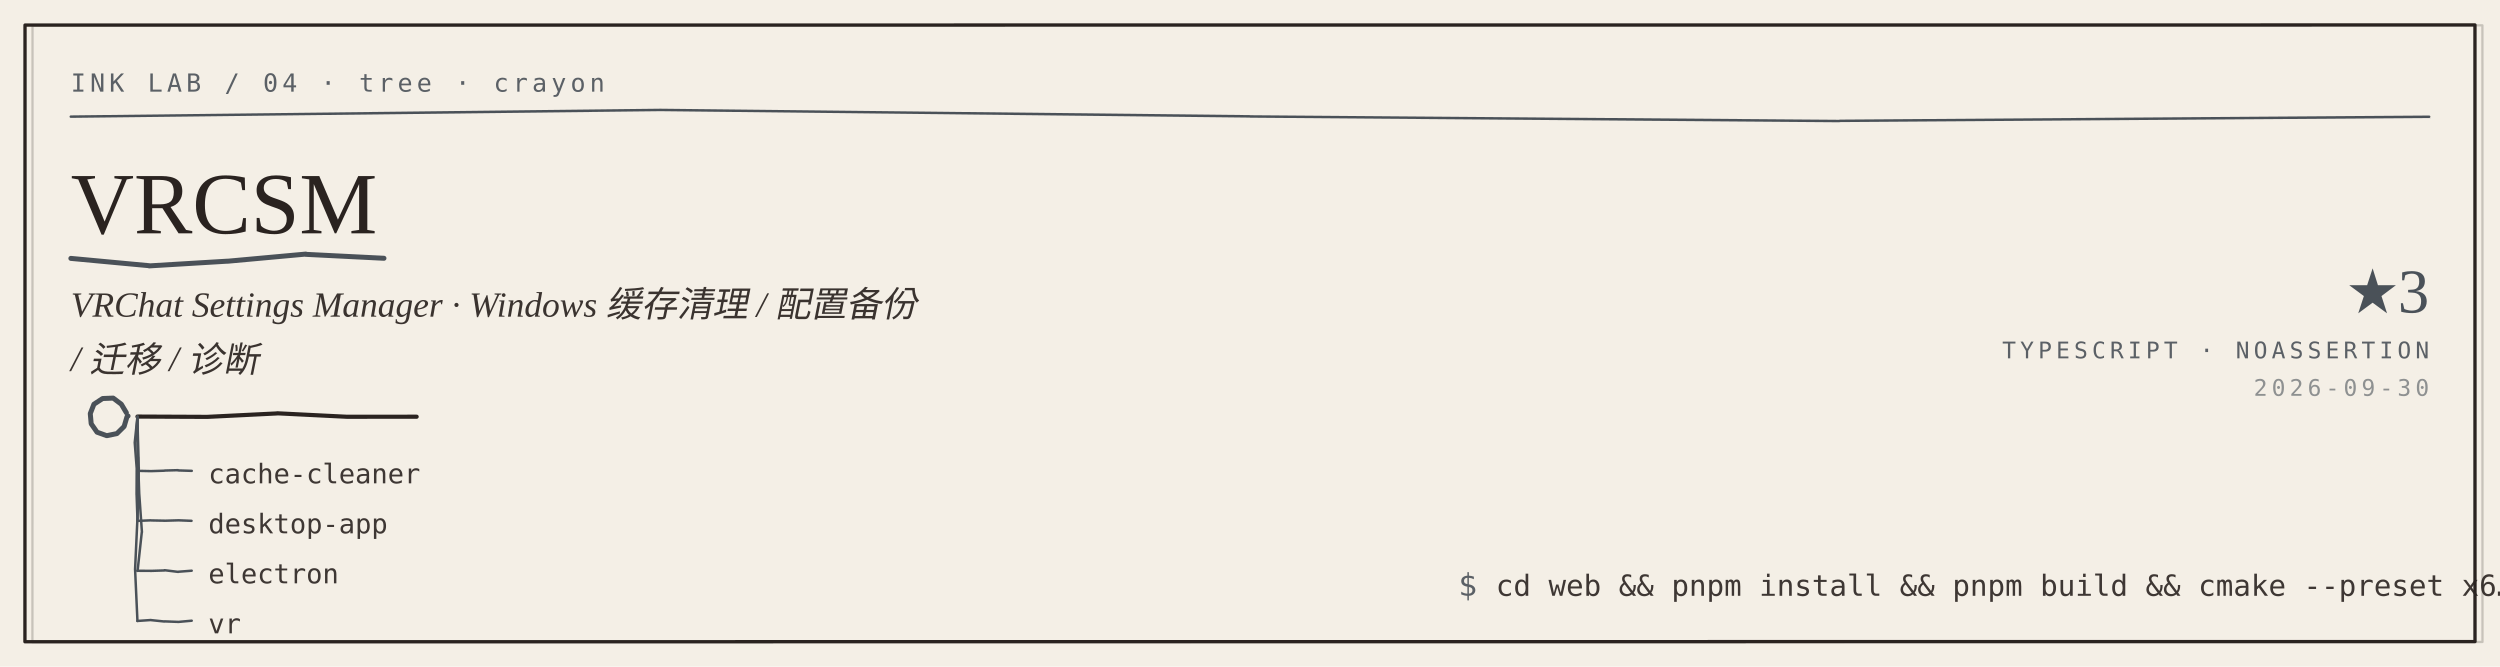
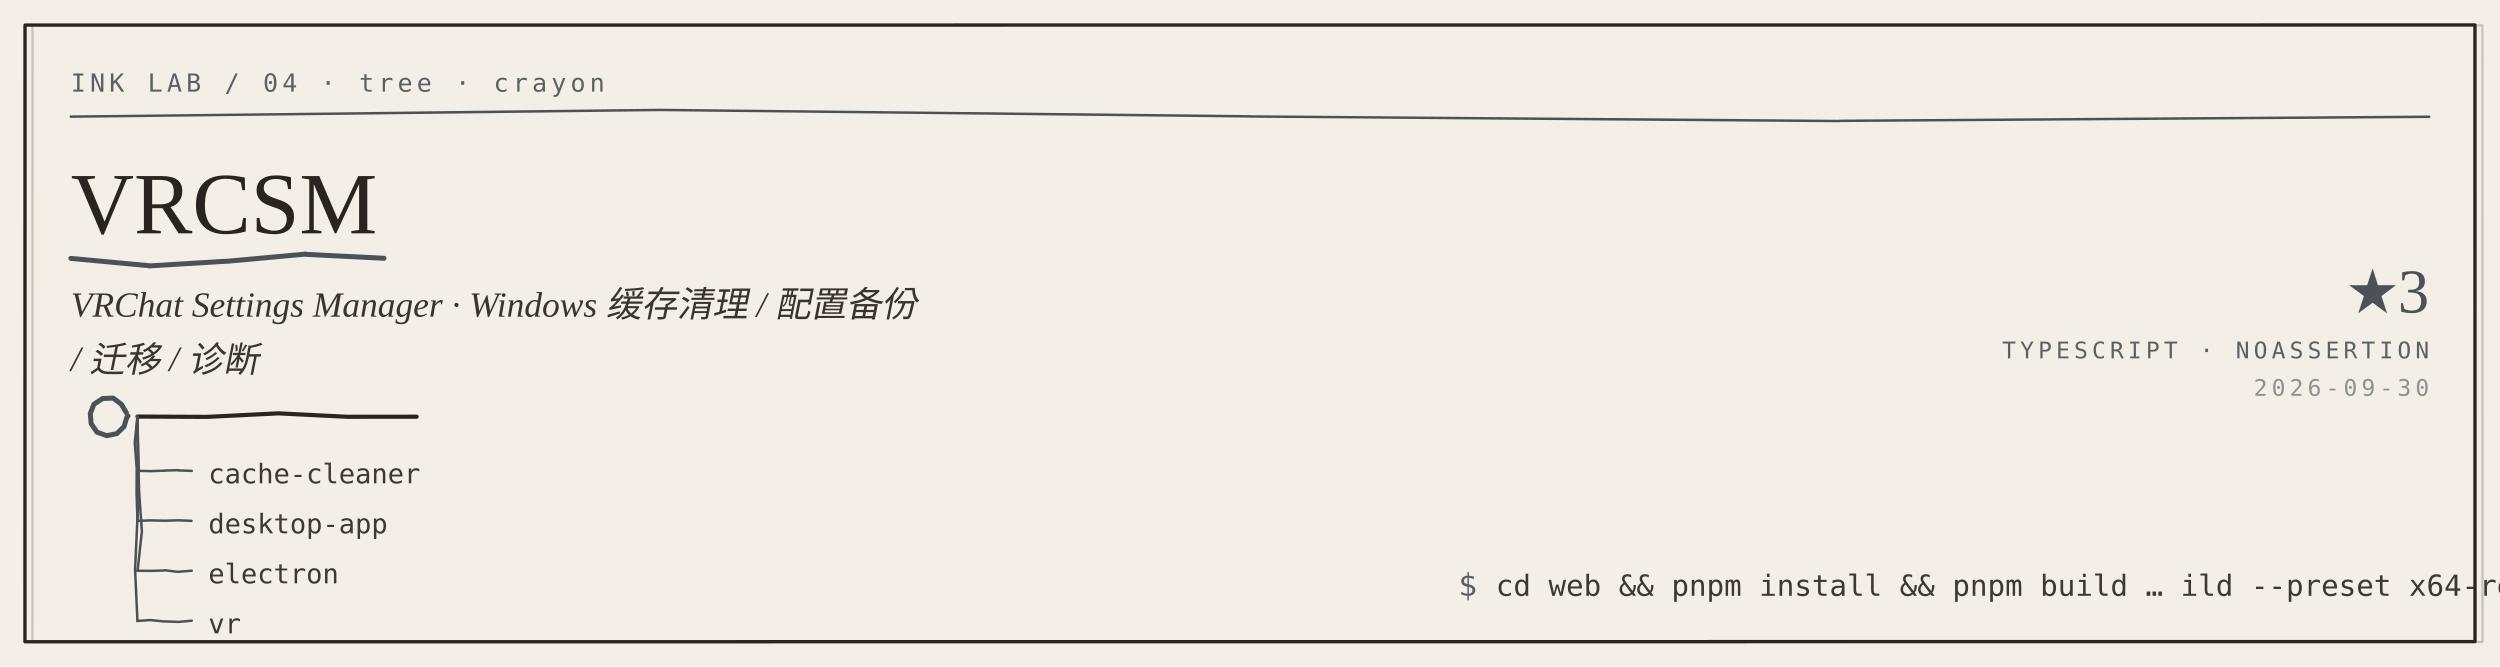
<svg xmlns="http://www.w3.org/2000/svg" width="1200" height="320" viewBox="0 0 1200 320" role="img" aria-label="VRCSM — VRChat Settings Manager · Windows 缓存清理 / 配置备份 / 迁移 / 诊断" font-family="Georgia,'Iowan Old Style','Times New Roman',Times,serif">
  <rect width="1200" height="320" fill="#F4EFE6" />
  <text x="34" y="44" font-size="12" font-family="ui-monospace,'Cascadia Mono',Consolas,'SF Mono',monospace" font-weight="400" fill="#4A5158" text-anchor="start" letter-spacing="2.0" opacity="0.9">INK LAB / 04 · tree · crayon</text>
  <path d="M33.98 55.99 L317.0 52.77 L316.97 52.77 L599.96 55.85 L600.03 55.9 L882.94 58.1 L883.03 58.01 L1166.0 56.05" fill="none" stroke="#4A5158" stroke-width="1.2" stroke-linecap="round" stroke-linejoin="round" opacity="1.0" />
  <text x="34" y="112" font-size="42" font-family="Georgia,'Iowan Old Style','Times New Roman',Times,serif" font-weight="400" fill="#2A2320" text-anchor="start">VRCSM</text>
  <path d="M34.02 124.03 L71.64 127.54 L71.6 127.63 L109.16 125.36 L109.21 125.39 L146.79 121.96 L146.7 122.08 L184.3 123.97" fill="none" stroke="#4A5158" stroke-width="2.4" stroke-linecap="round" stroke-linejoin="round" opacity="1.0" />
  <text x="34" y="152" font-size="17" font-family="Georgia,'Iowan Old Style','Times New Roman',Times,serif" font-weight="400" fill="#2A2320" text-anchor="start" font-style="italic" opacity="0.92">VRChat Settings Manager · Windows 缓存清理 / 配置备份</text>
  <text x="34" y="178" font-size="17" font-family="Georgia,'Iowan Old Style','Times New Roman',Times,serif" font-weight="400" fill="#2A2320" text-anchor="start" font-style="italic" opacity="0.92">/ 迁移 / 诊断</text>
  <path d="M61.46 199.69 L60.95 200.05 L59.58 204.7 L56.13 208.11 L51.22 209.13 L46.58 207.45 L43.77 203.41 L43.33 198.52 L45.08 194.03 L49.25 191.29 L54.34 191.09 L58.23 194.02 L60.65 198.1" fill="none" stroke="#4A5158" stroke-width="2.4" stroke-linecap="round" stroke-linejoin="round" opacity="1.0" />
  <path d="M65.98 199.95 L99.46 200.1 L99.44 200.1 L133.05 198.44 L133.02 198.38 L166.54 200.05 L166.52 200.05 L199.99 200.02" fill="none" stroke="#2A2320" stroke-width="2.0" stroke-linecap="round" stroke-linejoin="round" opacity="1.0" />
  <path d="M66.05 200.01 L65.45 206.51 L65.48 206.53 L66.06 212.94 L66.02 213.05 L66.14 219.54 L66.23 219.55 L66.05 226.05" fill="none" stroke="#4A5158" stroke-width="1.2" stroke-linecap="round" stroke-linejoin="round" opacity="1.0" />
  <path d="M66.07 226.0 L72.54 226.14 L72.47 226.14 L78.94 225.93 L79.03 225.86 L85.47 225.68 L85.49 225.8 L92.04 226.01" fill="none" stroke="#4A5158" stroke-width="1.2" stroke-linecap="round" stroke-linejoin="round" opacity="1.0" />
  <text x="100" y="232" font-size="13" font-family="ui-monospace,'Cascadia Mono',Consolas,'SF Mono',monospace" font-weight="400" fill="#2A2320" text-anchor="start" opacity="0.9">cache-cleaner</text>
  <path d="M65.96 200.06 L64.67 212.45 L64.67 212.46 L65.63 224.99 L65.62 225.02 L65.55 237.44 L65.57 237.49 L66.0 250.05" fill="none" stroke="#4A5158" stroke-width="1.2" stroke-linecap="round" stroke-linejoin="round" opacity="1.0" />
  <path d="M66.05 250.02 L72.46 249.76 L72.54 249.8 L79.01 249.93 L79.03 249.95 L85.43 249.76 L85.5 249.74 L91.93 250.0" fill="none" stroke="#4A5158" stroke-width="1.2" stroke-linecap="round" stroke-linejoin="round" opacity="1.0" />
  <text x="100" y="256" font-size="13" font-family="ui-monospace,'Cascadia Mono',Consolas,'SF Mono',monospace" font-weight="400" fill="#2A2320" text-anchor="start" opacity="0.9">desktop-app</text>
  <path d="M66.0 200.04 L66.2 218.49 L66.19 218.53 L66.83 236.98 L66.84 237.05 L68.13 255.45 L68.06 255.47 L66.04 274.03" fill="none" stroke="#4A5158" stroke-width="1.2" stroke-linecap="round" stroke-linejoin="round" opacity="1.0" />
  <path d="M65.93 273.97 L72.44 274.01 L72.56 274.02 L79.02 273.81 L78.95 273.7 L85.55 274.51 L85.57 274.44 L92.01 273.94" fill="none" stroke="#4A5158" stroke-width="1.2" stroke-linecap="round" stroke-linejoin="round" opacity="1.0" />
  <text x="100" y="280" font-size="13" font-family="ui-monospace,'Cascadia Mono',Consolas,'SF Mono',monospace" font-weight="400" fill="#2A2320" text-anchor="start" opacity="0.9">electron</text>
  <path d="M65.95 199.99 L66.57 224.45 L66.63 224.5 L66.02 249.06 L65.96 249.01 L64.83 273.46 L64.85 273.49 L65.97 298.04" fill="none" stroke="#4A5158" stroke-width="1.2" stroke-linecap="round" stroke-linejoin="round" opacity="1.0" />
  <path d="M65.94 298.06 L72.46 297.61 L72.45 297.65 L78.94 298.33 L78.99 298.26 L85.51 298.51 L85.51 298.53 L92.02 297.94" fill="none" stroke="#4A5158" stroke-width="1.2" stroke-linecap="round" stroke-linejoin="round" opacity="1.0" />
  <text x="100" y="304" font-size="13" font-family="ui-monospace,'Cascadia Mono',Consolas,'SF Mono',monospace" font-weight="400" fill="#2A2320" text-anchor="start" opacity="0.9">vr</text>
  <text x="1166" y="150" font-size="30" font-family="Georgia,'Iowan Old Style','Times New Roman',Times,serif" font-weight="400" fill="#4A5158" text-anchor="end">★3</text>
  <text x="1166" y="172" font-size="11" font-family="ui-monospace,'Cascadia Mono',Consolas,'SF Mono',monospace" font-weight="400" fill="#4A5158" text-anchor="end" letter-spacing="2.0" opacity="0.9">TYPESCRIPT · NOASSERTION</text>
  <text x="1166" y="190" font-size="11" font-family="ui-monospace,'Cascadia Mono',Consolas,'SF Mono',monospace" font-weight="400" fill="#4A5158" text-anchor="end" letter-spacing="2.0" opacity="0.6">2026-09-30</text>
  <text x="700" y="286" font-size="15" font-family="ui-monospace,'Cascadia Mono',Consolas,'SF Mono',monospace" font-weight="400" fill="#4A5158" text-anchor="start" opacity="0.9">$</text>
-   <text x="718" y="286" font-size="14" font-family="ui-monospace,'Cascadia Mono',Consolas,'SF Mono',monospace" font-weight="400" fill="#2A2320" text-anchor="start" opacity="0.9">cd web &amp;&amp; pnpm install &amp;&amp; pnpm build &amp;&amp; cmake --preset x6…</text>
+   <text x="718" y="286" font-size="14" font-family="ui-monospace,'Cascadia Mono',Consolas,'SF Mono',monospace" font-weight="400" fill="#2A2320" text-anchor="start" opacity="0.9">cd web &amp;&amp; pnpm install &amp;&amp; pnpm build … ild --preset x64-release</text>
  <path d="M12.01 12.04 L1187.98 11.98 L1188.0 307.96 L11.97 308.04 Z" fill="none" stroke="#2A2320" stroke-width="1.6" stroke-linecap="round" stroke-linejoin="round" opacity="1.0" />
  <path d="M14.01 11.07 L1189.96 10.96 L1189.99 306.94 L13.96 307.06 Z" transform="translate(1.6 1.2)" fill="none" stroke="#2A2320" stroke-width="1.1" stroke-linecap="round" stroke-linejoin="round" opacity="0.22" />
</svg>
